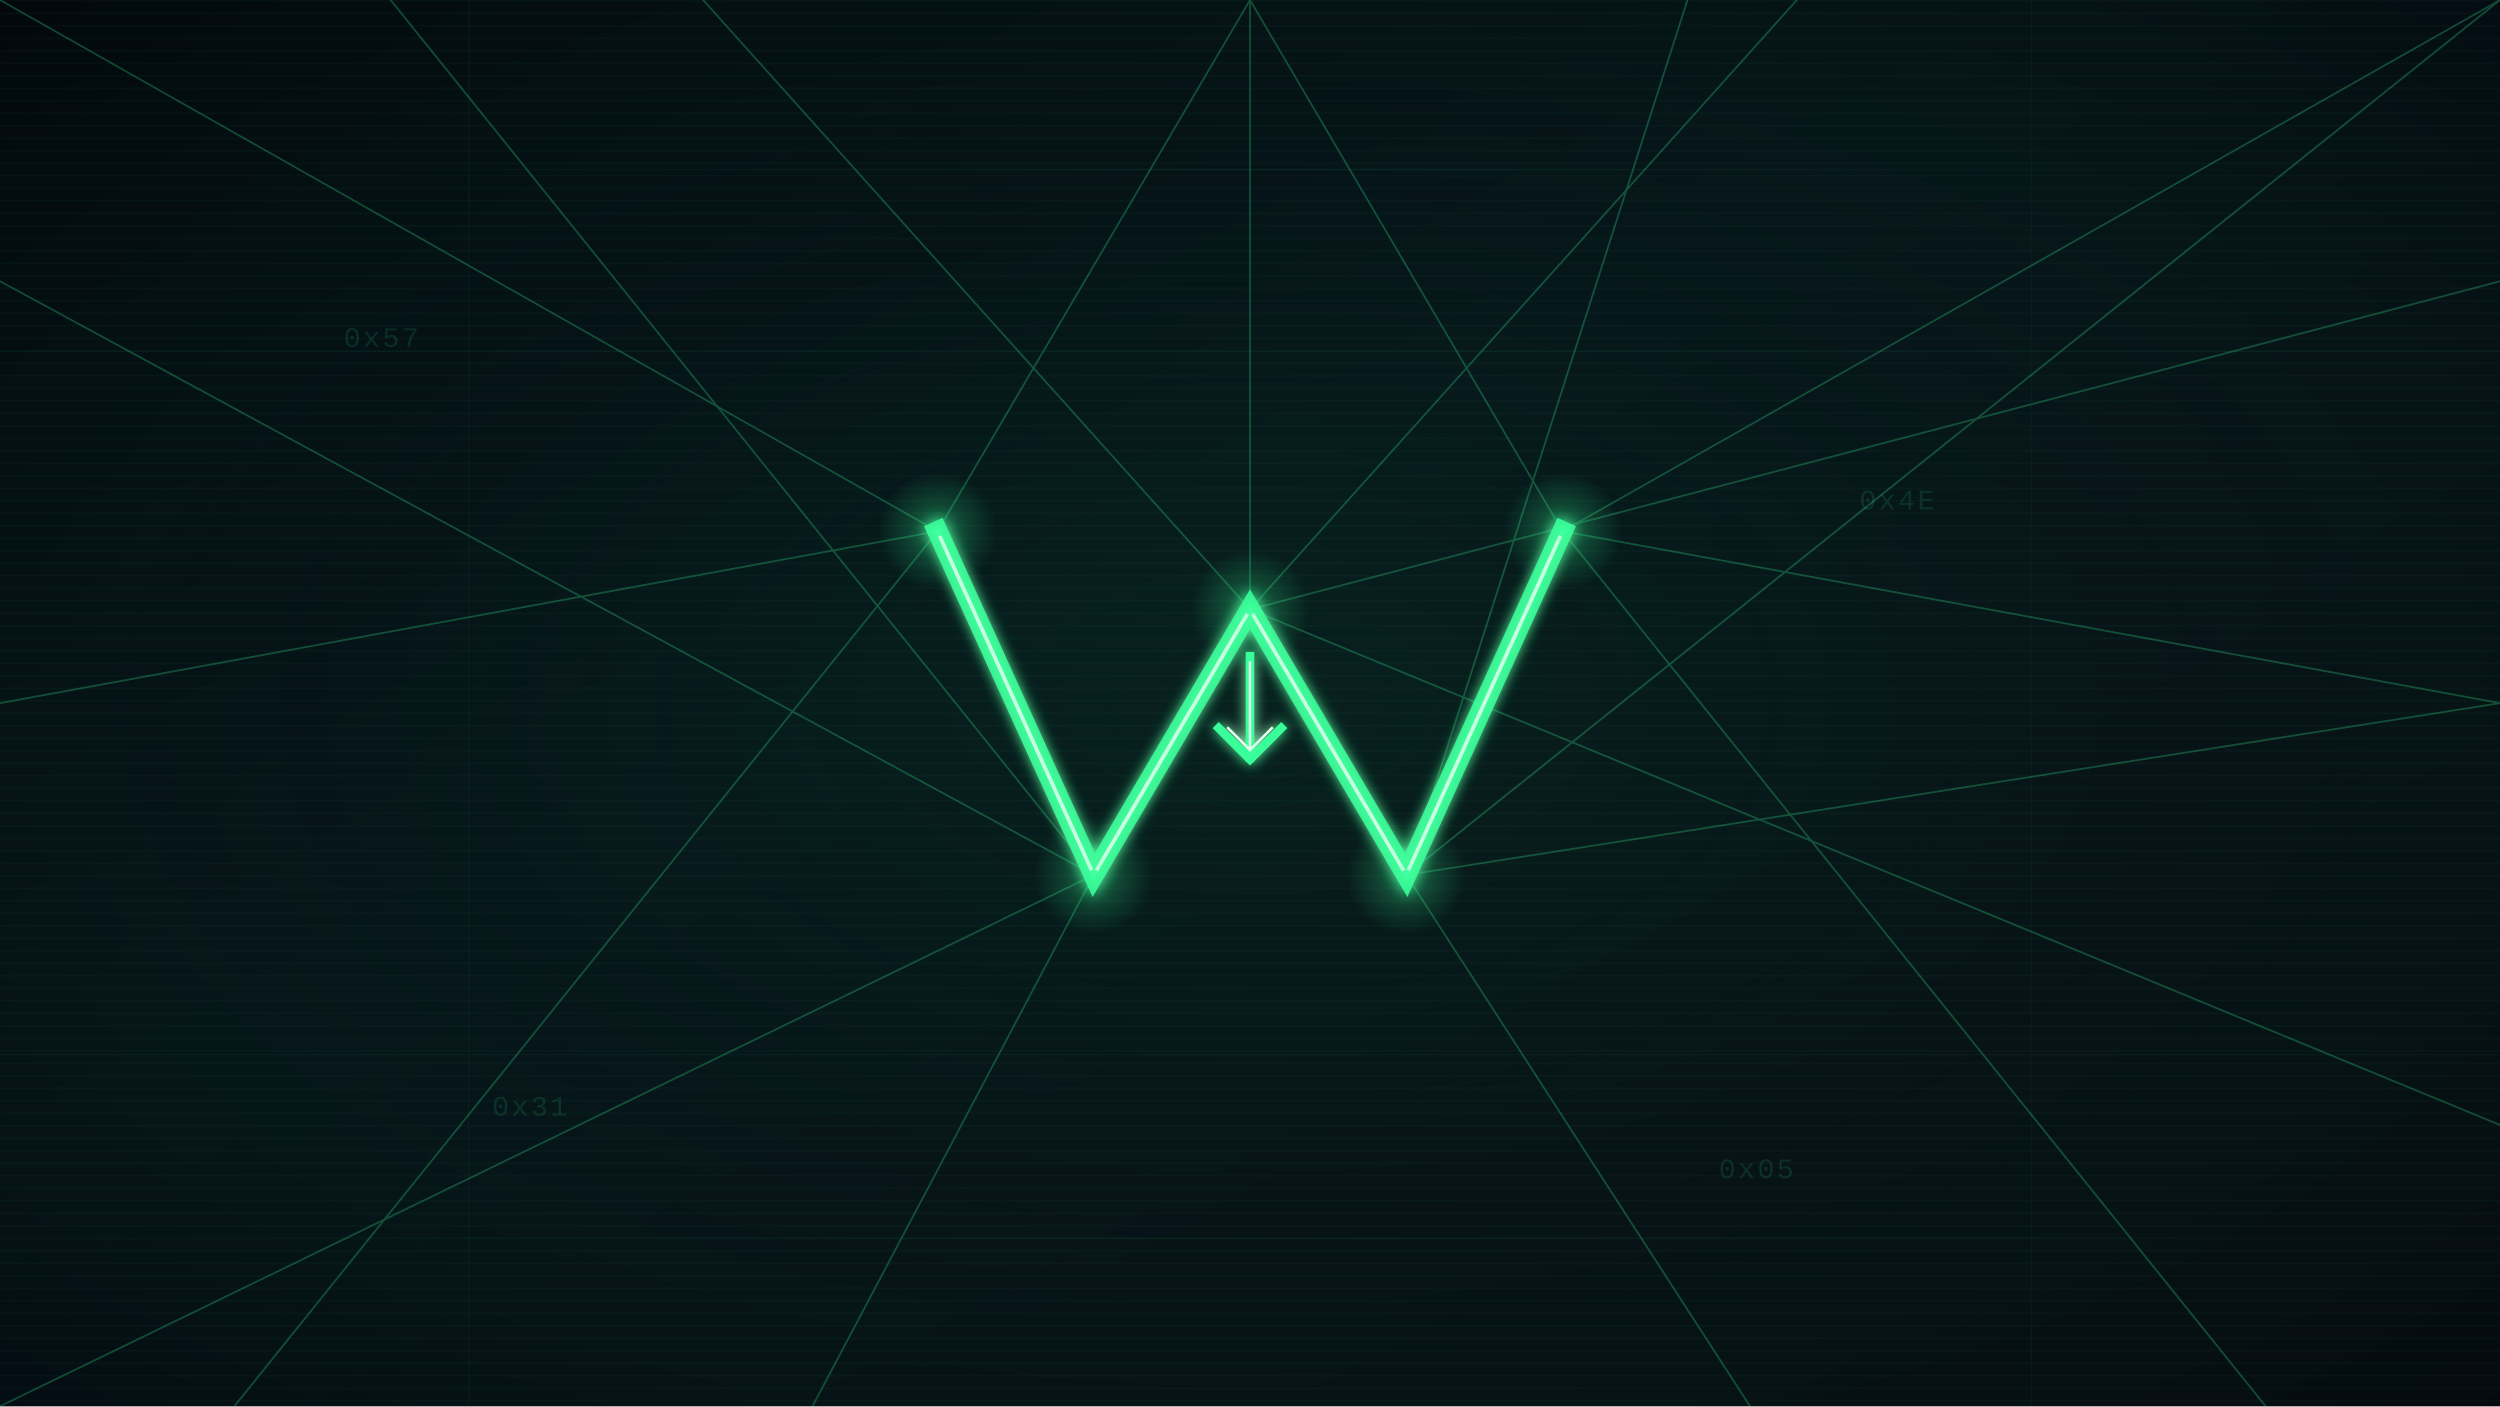
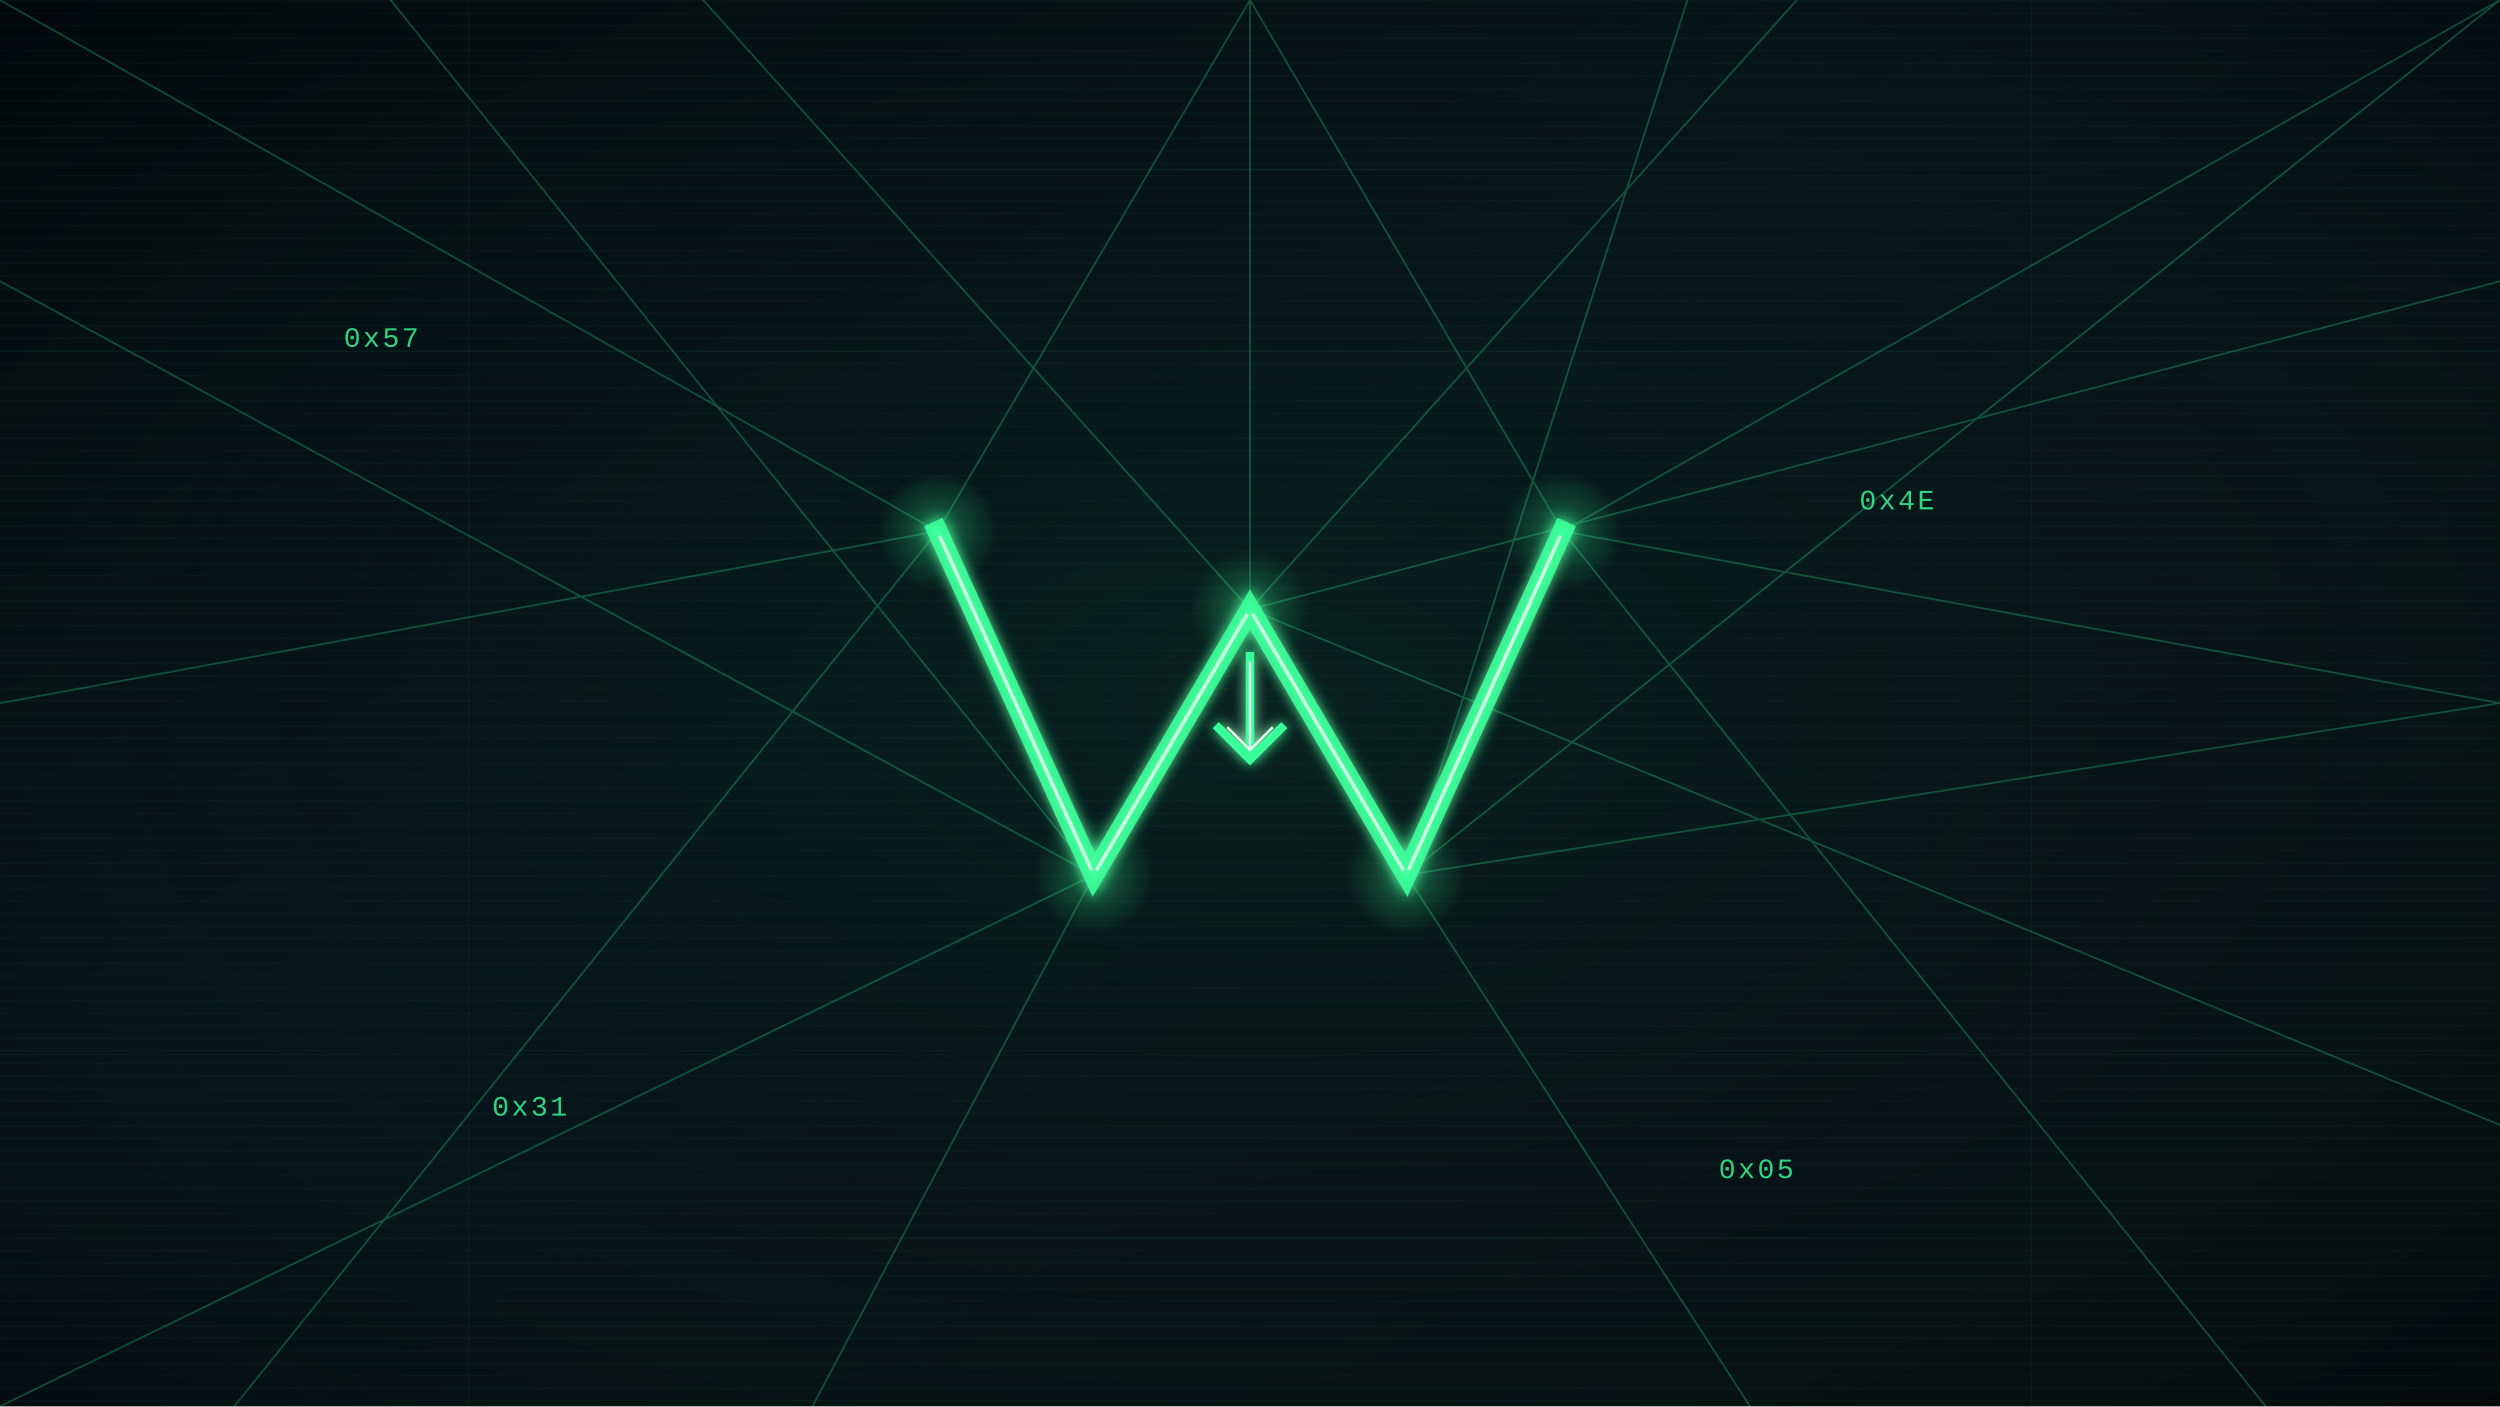
<svg xmlns="http://www.w3.org/2000/svg" width="1600" height="900" viewBox="0 0 1600 900">
  <defs>
    <linearGradient id="bg" x1="0" y1="0" x2="1" y2="1">
      <stop offset="0" stop-color="#03080E" />
      <stop offset=".42" stop-color="#06131A" />
      <stop offset="1" stop-color="#080D12" />
    </linearGradient>
    <radialGradient id="halo" cx=".5" cy=".5" r=".72">
      <stop offset="0" stop-color="#0A3827" stop-opacity=".40" />
      <stop offset=".52" stop-color="#06271C" stop-opacity=".16" />
      <stop offset="1" stop-color="#02050A" stop-opacity=".52" />
    </radialGradient>
    <linearGradient id="axis" x1="0" y1="0" x2="1" y2="0">
      <stop offset="0" stop-color="#39FF9A" stop-opacity="0" />
      <stop offset=".5" stop-color="#39FF9A" stop-opacity=".28" />
      <stop offset="1" stop-color="#39FF9A" stop-opacity="0" />
    </linearGradient>
    <pattern id="scanlines" width="4" height="8" patternUnits="userSpaceOnUse">
      <rect width="4" height="1" fill="#39FF9A" opacity=".028" />
    </pattern>
    <filter id="wGlow" x="-35%" y="-35%" width="170%" height="170%">
      <feGaussianBlur stdDeviation="4" result="blur" />
      <feMerge>
        <feMergeNode in="blur" />
        <feMergeNode in="SourceGraphic" />
      </feMerge>
    </filter>
    <filter id="softGlow" x="-30%" y="-30%" width="160%" height="160%">
      <feGaussianBlur stdDeviation="5" />
    </filter>
    <radialGradient id="vertexGlow">
      <stop offset="0" stop-color="#39FF9A" stop-opacity=".34" />
      <stop offset="1" stop-color="#39FF9A" stop-opacity="0" />
    </radialGradient>
  </defs>
  <rect width="1600" height="900" fill="url(#bg)" />
  <rect width="1600" height="900" fill="url(#halo)" />
  <rect width="1600" height="900" fill="url(#scanlines)" />
  <g fill="none" stroke="#1C754B" stroke-width=".7" opacity=".11">
    <path d="M0 225 H1600 M0 675 H1600" />
    <path d="M300 0 V900 M1300 0 V900" />
  </g>
  <g fill="none" stroke="#39FF9A" stroke-width="1.15" stroke-linecap="round" opacity=".25">
    <path d="M0 0 L600 340 M0 450 L600 340 M150 900 L600 340 M800 0 L600 340" />
    <path d="M0 180 L700 560 M250 0 L700 560 M0 900 L700 560 M520 900 L700 560" />
    <path d="M450 0 L800 390 M800 0 L800 390 M1150 0 L800 390 M1600 180 L800 390 M1600 720 L800 390" />
    <path d="M1080 0 L900 560 M1600 0 L900 560 M1600 450 L900 560 M1120 900 L900 560" />
    <path d="M800 0 L1000 340 M1600 0 L1000 340 M1600 450 L1000 340 M1450 900 L1000 340" />
  </g>
  <g>
    <circle cx="600" cy="340" r="38" fill="url(#vertexGlow)" />
    <circle cx="700" cy="560" r="38" fill="url(#vertexGlow)" />
    <circle cx="800" cy="390" r="38" fill="url(#vertexGlow)" />
    <circle cx="900" cy="560" r="38" fill="url(#vertexGlow)" />
    <circle cx="1000" cy="340" r="38" fill="url(#vertexGlow)" />
  </g>
  <g fill="none" stroke-linecap="square" stroke-linejoin="miter" filter="url(#wGlow)">
    <path d="M600 340 L700 560 L800 390 L900 560 L1000 340" stroke="#39FF9A" stroke-width="13" opacity=".88" />
    <path d="M600 340 L700 560 L800 390 L900 560 L1000 340" stroke="#C8FFE2" stroke-width="2.4" />
    <path d="M800 420 V485 M780 466 L800 486 L820 466" stroke="#39FF9A" stroke-width="5.5" />
    <path d="M800 424 V480 M786 466 L800 480 L814 466" stroke="#E0FFEE" stroke-width="1.6" />
  </g>
  <rect x="150" y="108" width="1300" height="1" fill="url(#axis)" opacity=".28" />
  <rect x="150" y="792" width="1300" height="1" fill="url(#axis)" opacity=".15" />
  <g fill="#39FF9A" font-family="Consolas, 'Courier New', monospace" font-size="18" letter-spacing="1.6">
-     <text x="220" y="222" opacity=".12">0x57<animate attributeName="opacity" values=".08;.95;.95;.08" keyTimes="0;.18;.58;1" dur="8s" begin="0s" repeatCount="indefinite" />
+     <text x="220" y="222" opacity=".82">0x57<animate attributeName="opacity" values=".52;.95;.95;.52" keyTimes="0;.18;.58;1" dur="8s" begin="0s" repeatCount="indefinite" />
    </text>
-     <text x="1190" y="326" opacity=".12">0x4E<animate attributeName="opacity" values=".08;.95;.95;.08" keyTimes="0;.18;.58;1" dur="8s" begin="2s" repeatCount="indefinite" />
+     <text x="1190" y="326" opacity=".82">0x4E<animate attributeName="opacity" values=".52;.95;.95;.52" keyTimes="0;.18;.58;1" dur="8s" begin="2s" repeatCount="indefinite" />
    </text>
-     <text x="315" y="714" opacity=".12">0x31<animate attributeName="opacity" values=".08;.95;.95;.08" keyTimes="0;.18;.58;1" dur="8s" begin="4s" repeatCount="indefinite" />
+     <text x="315" y="714" opacity=".82">0x31<animate attributeName="opacity" values=".52;.95;.95;.52" keyTimes="0;.18;.58;1" dur="8s" begin="4s" repeatCount="indefinite" />
    </text>
-     <text x="1100" y="754" opacity=".12">0x05<animate attributeName="opacity" values=".08;.95;.95;.08" keyTimes="0;.18;.58;1" dur="8s" begin="6s" repeatCount="indefinite" />
+     <text x="1100" y="754" opacity=".82">0x05<animate attributeName="opacity" values=".52;.95;.95;.52" keyTimes="0;.18;.58;1" dur="8s" begin="6s" repeatCount="indefinite" />
    </text>
  </g>
  <g fill="#39FF9A">
    <circle cx="600" cy="340" r="3.4" opacity=".9" />
    <circle cx="700" cy="560" r="3.4" opacity=".9" />
    <circle cx="800" cy="390" r="3.4" opacity=".9" />
    <circle cx="900" cy="560" r="3.4" opacity=".9" />
    <circle cx="1000" cy="340" r="3.4" opacity=".9" />
  </g>
  <g fill="#39FF9A" opacity=".12" filter="url(#softGlow)">
    <circle cx="600" cy="340" r="10" />
    <circle cx="700" cy="560" r="10" />
    <circle cx="800" cy="390" r="10" />
    <circle cx="900" cy="560" r="10" />
    <circle cx="1000" cy="340" r="10" />
  </g>
</svg>
